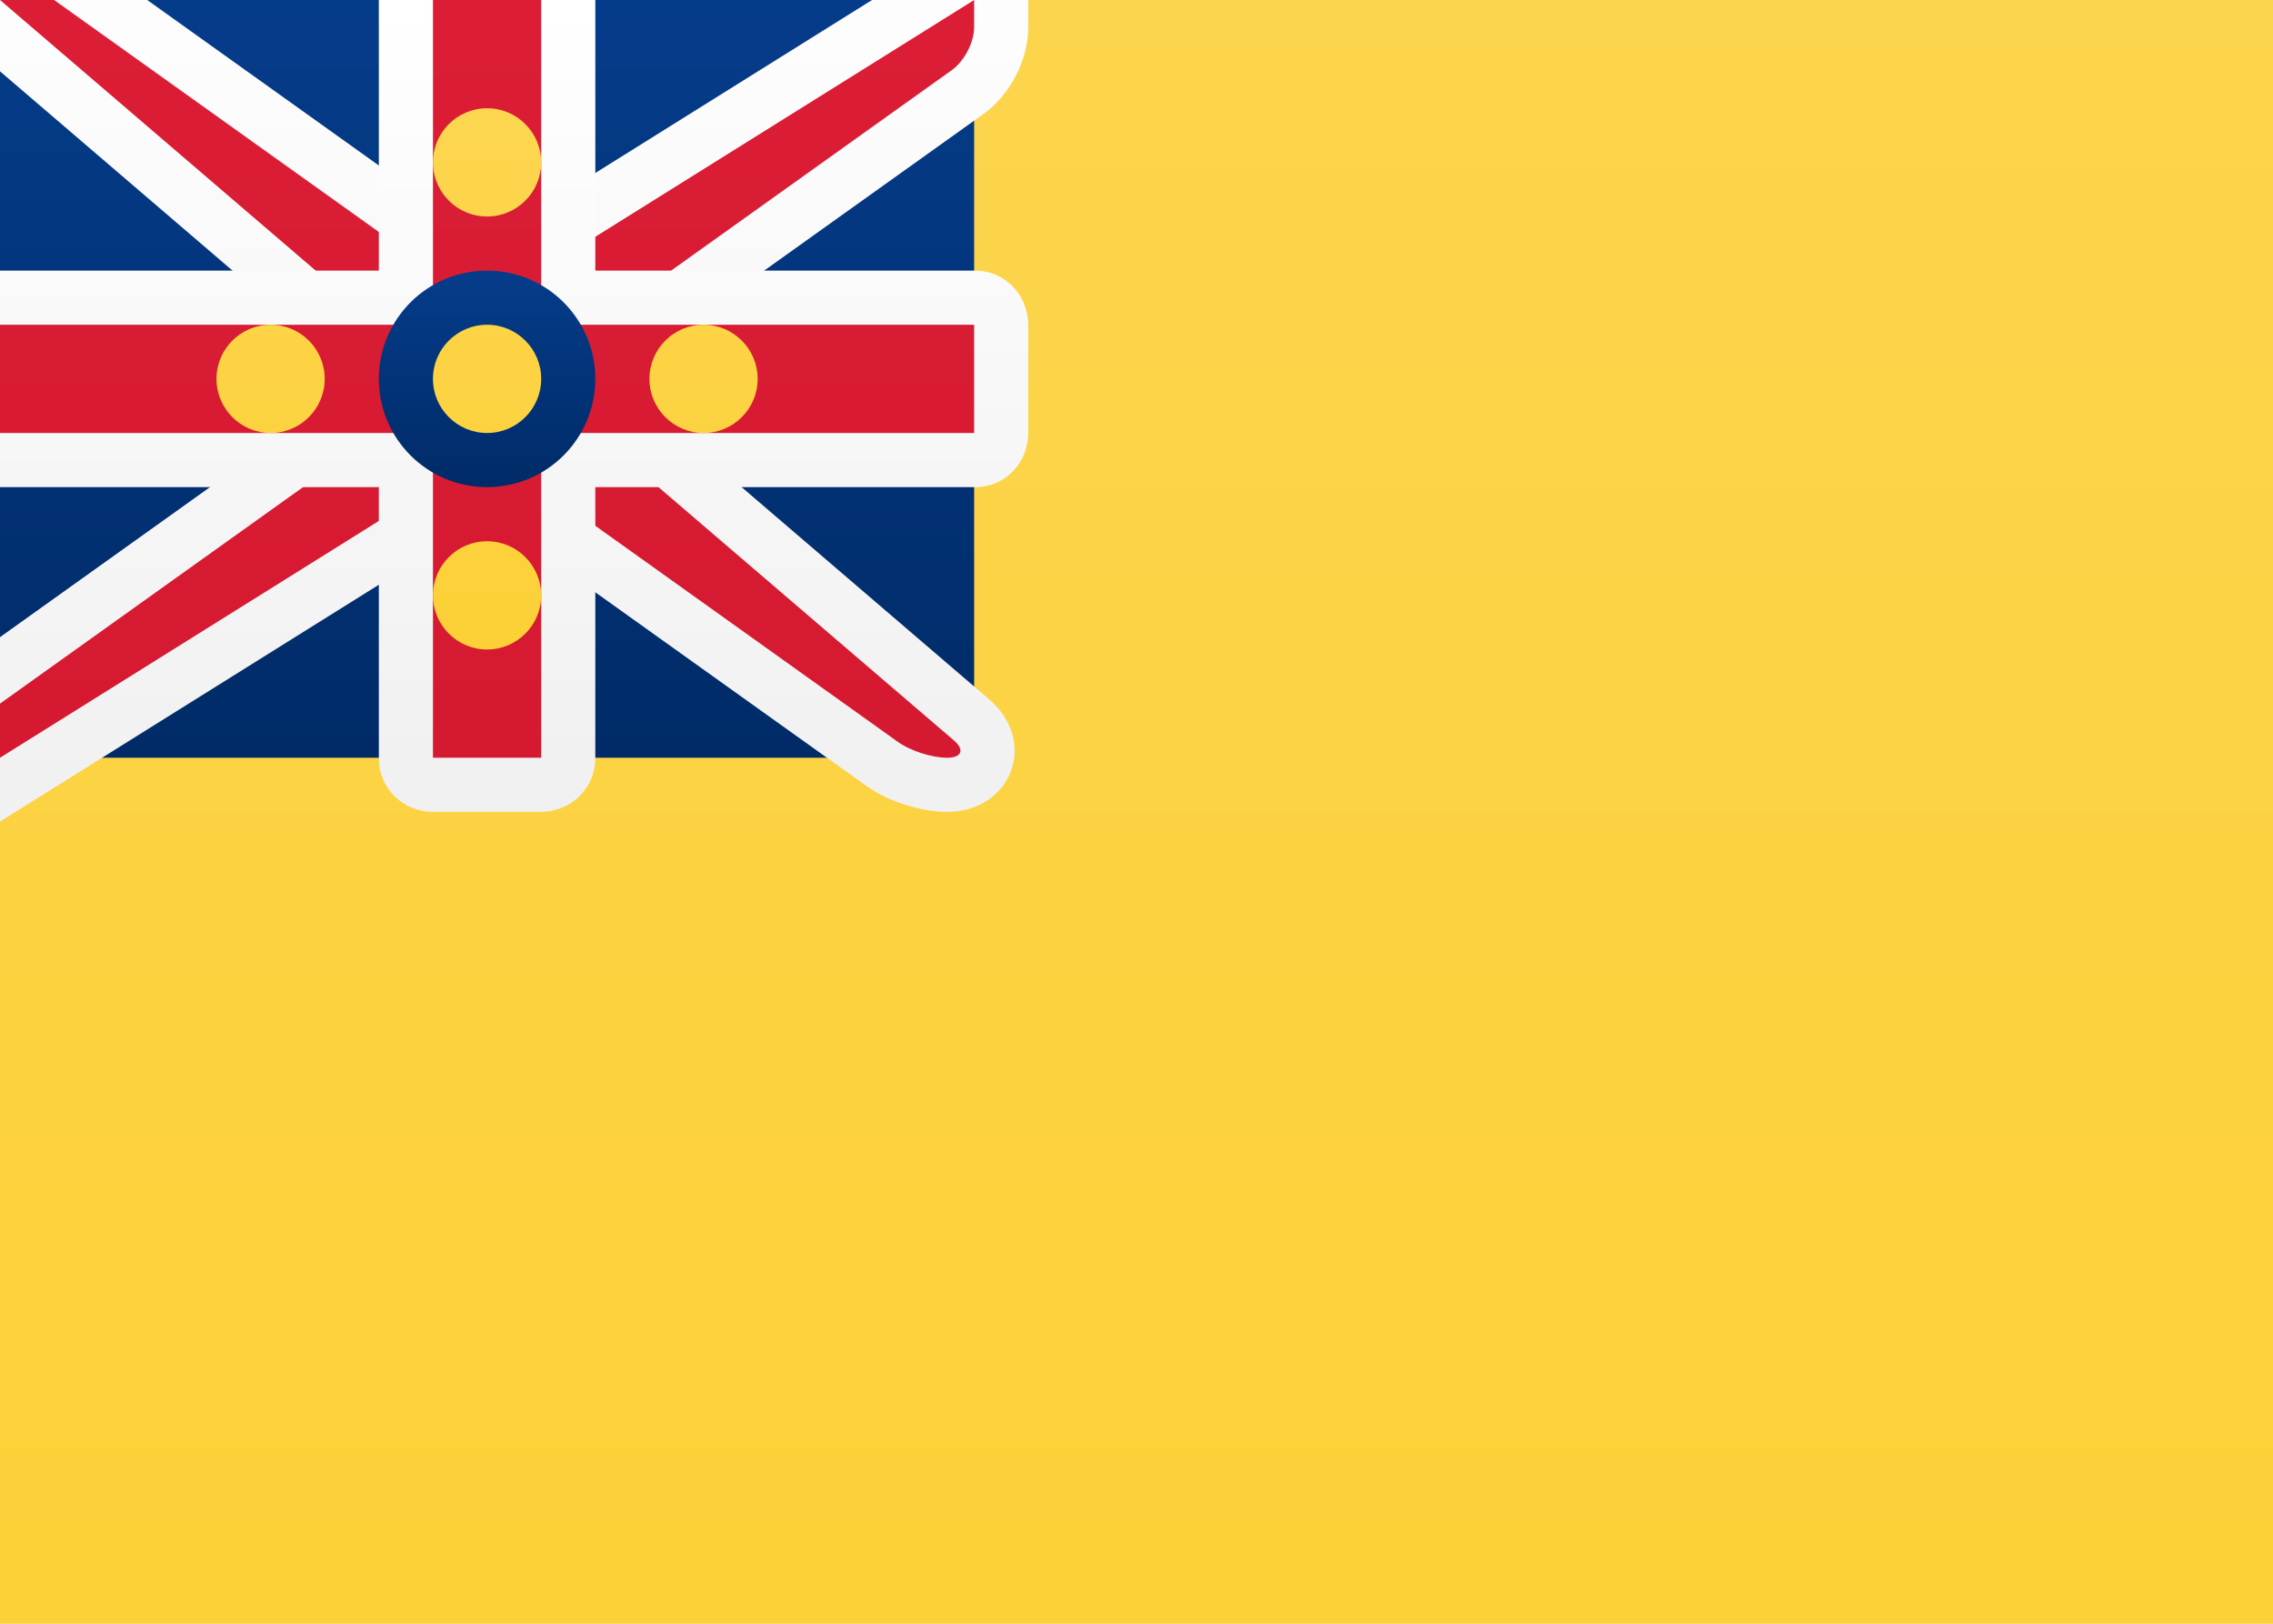
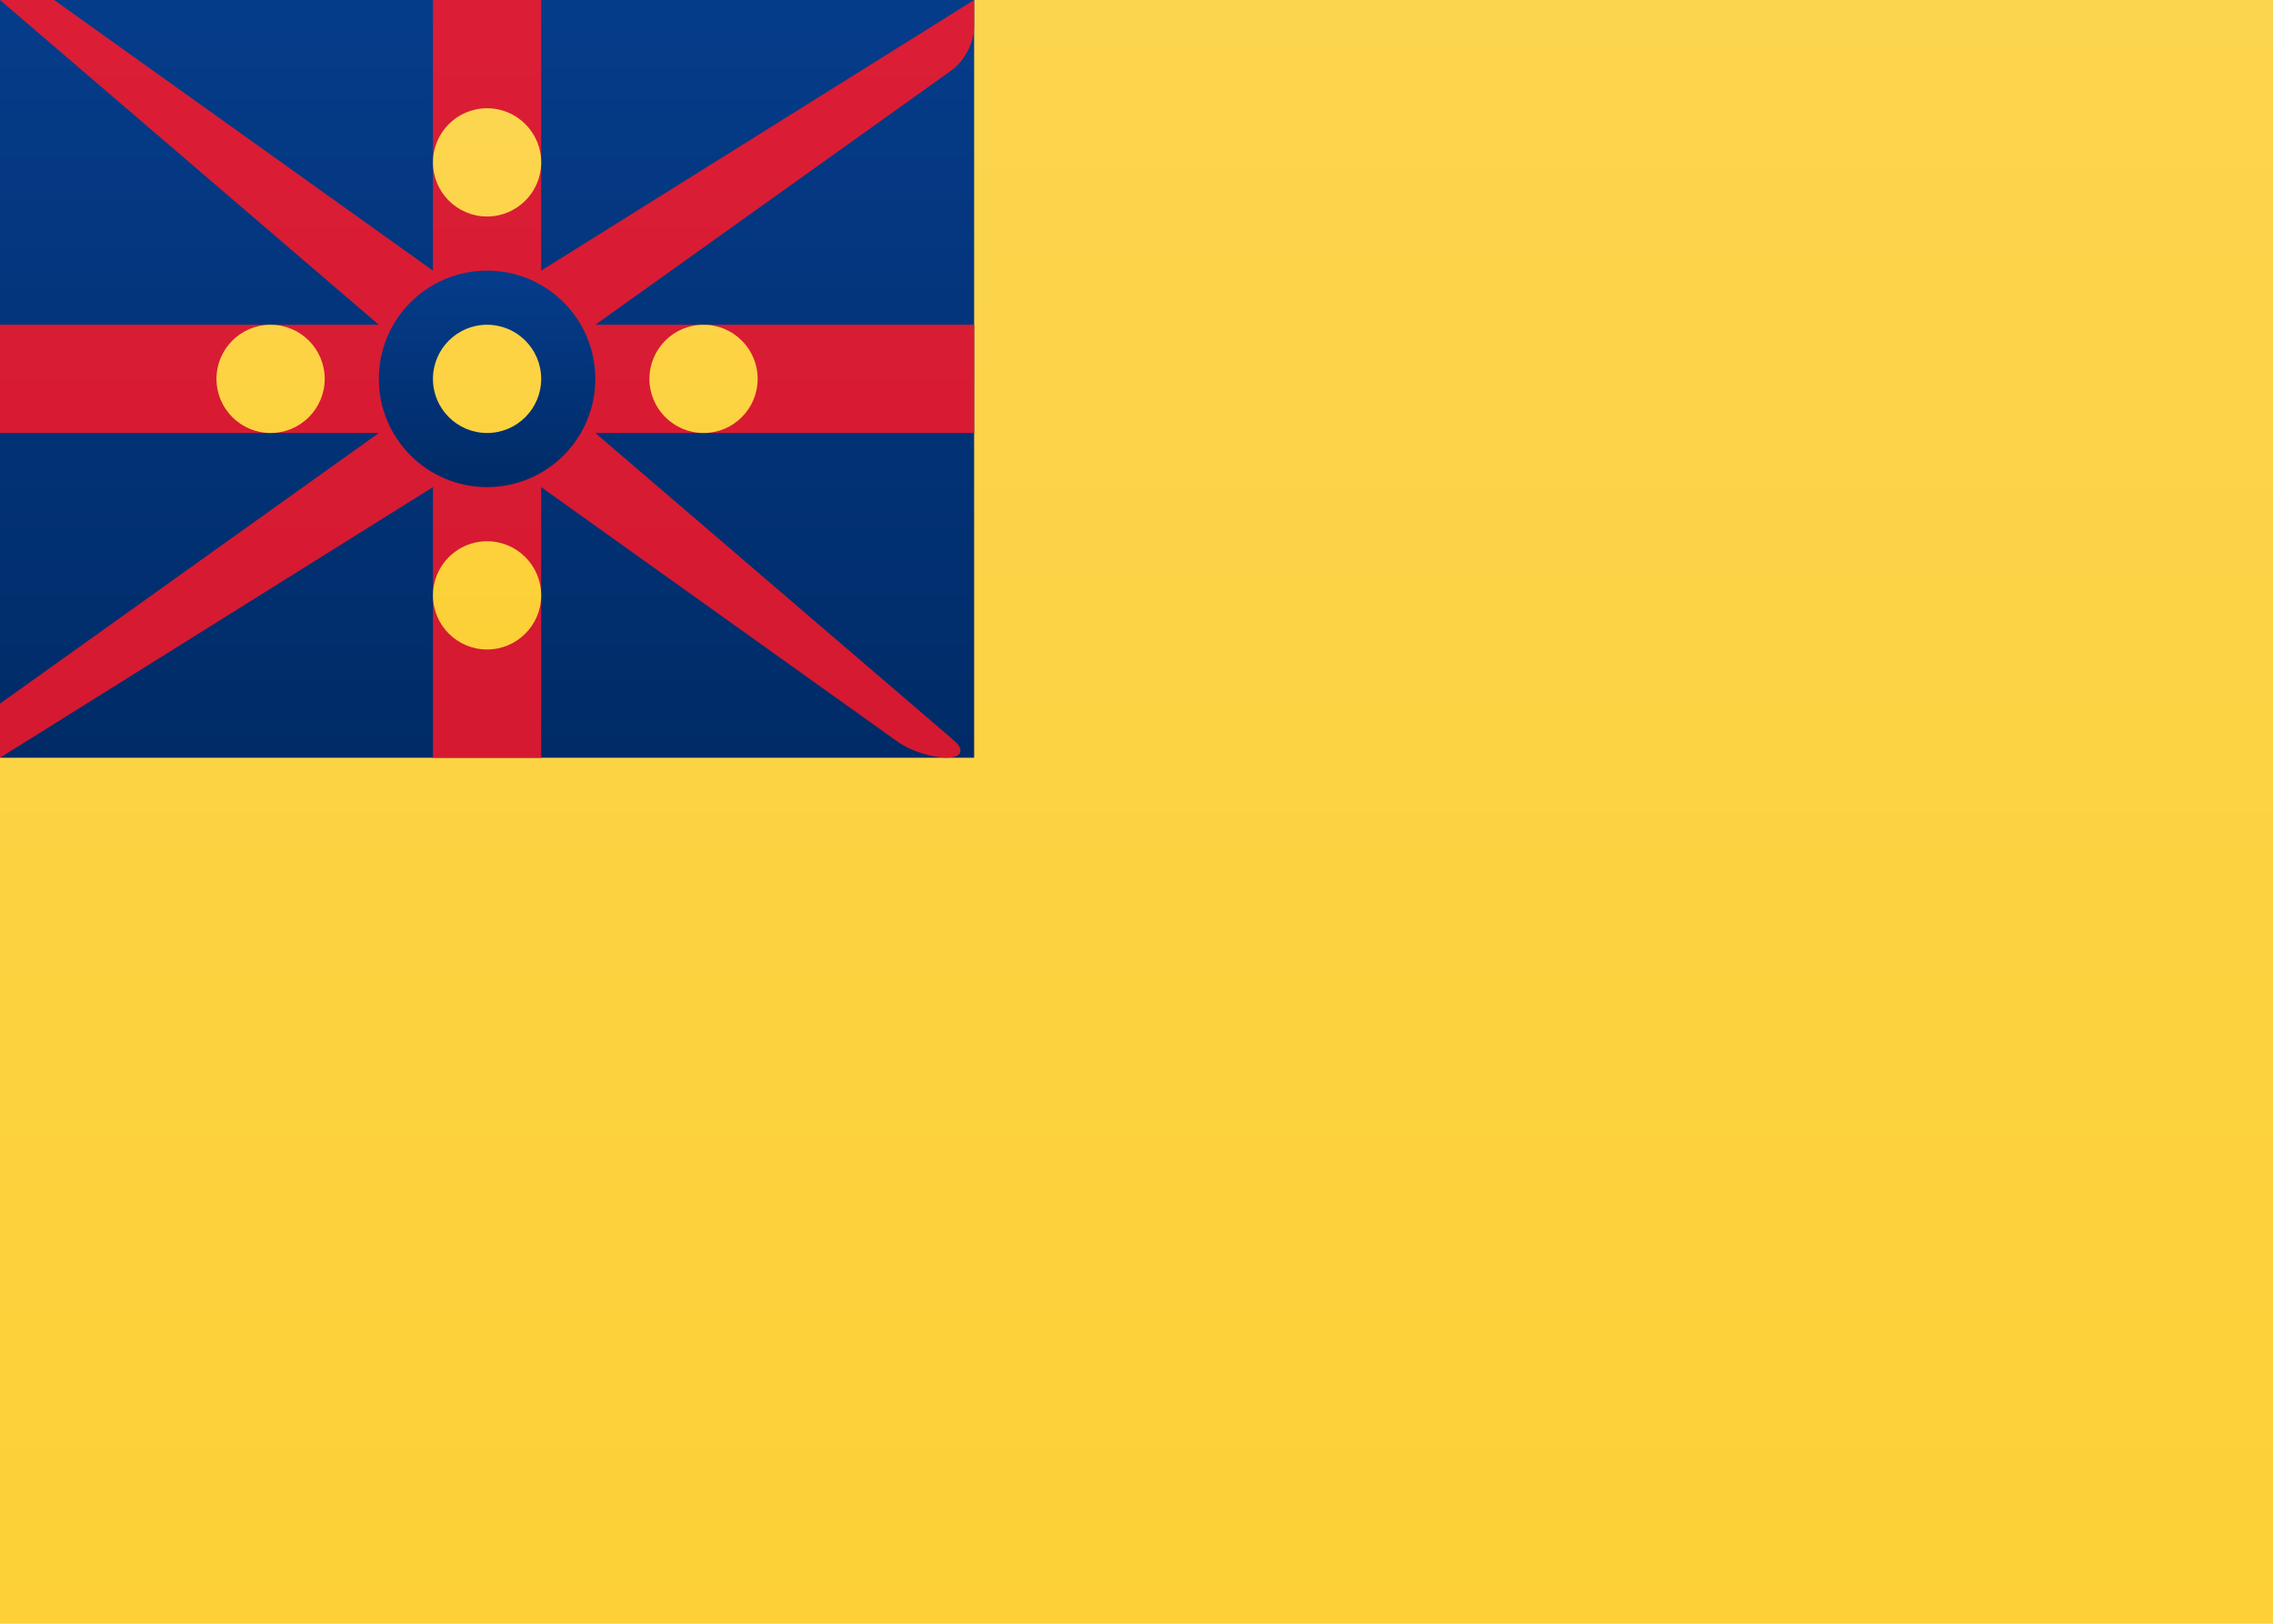
<svg xmlns="http://www.w3.org/2000/svg" width="21px" height="15px" viewBox="0 0 21 15" version="1.1">
  <defs>
    <linearGradient x1="50%" y1="0%" x2="50%" y2="100%" id="linearGradient-1">
      <stop stop-color="#FFFFFF" offset="0%" />
      <stop stop-color="#F0F0F0" offset="100%" />
    </linearGradient>
    <linearGradient x1="50%" y1="0%" x2="50%" y2="100%" id="linearGradient-2">
      <stop stop-color="#FCD54E" offset="0%" />
      <stop stop-color="#FCD036" offset="100%" />
    </linearGradient>
    <linearGradient x1="50%" y1="0%" x2="50%" y2="100%" id="linearGradient-3">
      <stop stop-color="#053C8A" offset="0%" />
      <stop stop-color="#002B67" offset="100%" />
    </linearGradient>
    <linearGradient x1="50%" y1="0%" x2="50%" y2="100%" id="linearGradient-4">
      <stop stop-color="#DB1E36" offset="0%" />
      <stop stop-color="#D51931" offset="100%" />
    </linearGradient>
    <linearGradient x1="50%" y1="0%" x2="50%" y2="100%" id="linearGradient-5">
      <stop stop-color="#FDD650" offset="0%" />
      <stop stop-color="#FCD036" offset="100%" />
    </linearGradient>
  </defs>
  <g id="Symbols" stroke="none" stroke-width="1" fill="none" fill-rule="evenodd">
    <g id="NU">
-       <rect id="FlagBackground" fill="url(#linearGradient-1)" x="0" y="0" width="21" height="15" />
+       <rect id="FlagBackground" x="0" y="0" width="21" height="15" />
      <rect id="Mask-Copy" fill="url(#linearGradient-2)" x="0" y="0" width="21" height="15" />
      <rect id="Rectangle-1476" fill="url(#linearGradient-3)" x="0" y="0" width="9" height="7" />
-       <path d="M3,3.23 L-1.352,-0.5 L0.66,-0.5 L4.16,2 L4.857,2 L9.5,-0.902 L9.5,0.25 C9.5,0.553 9.333,0.877 9.082,1.056 L6,3.257 L6,3.77 L9.137,6.459 C9.599,6.855 9.341,7.5 8.75,7.5 C8.505,7.5 8.205,7.404 8.001,7.258 L4.84,5 L4.143,5 L-0.5,7.902 L-0.5,6.243 L3,3.743 L3,3.23 Z" id="Rectangle-36" fill="url(#linearGradient-1)" fill-rule="nonzero" />
+       <path d="M3,3.23 L-1.352,-0.5 L0.66,-0.5 L4.16,2 L4.857,2 L9.5,-0.902 L9.5,0.25 C9.5,0.553 9.333,0.877 9.082,1.056 L6,3.257 L6,3.77 L9.137,6.459 C9.599,6.855 9.341,7.5 8.75,7.5 C8.505,7.5 8.205,7.404 8.001,7.258 L4.84,5 L4.143,5 L-0.5,7.902 L-0.5,6.243 L3,3.743 L3,3.23 Z" id="Rectangle-36" fill-rule="nonzero" />
      <path d="M3.5,3 L-4.4408921e-16,7.10542736e-15 L0.5,7.10542736e-15 L4,2.5 L5,2.5 L9,7.10542736e-15 L9,0.25 C9,0.388 8.913,0.562 8.792,0.649 L5.5,3 L5.5,4 L8.812,6.839 C8.916,6.928 8.884,7 8.75,7 L8.75,7 C8.612,7 8.413,6.938 8.292,6.851 L5,4.5 L4,4.5 L-4.4408921e-16,7 L-4.4408921e-16,6.5 L3.5,4 L3.5,3 Z" id="Rectangle-36" fill="url(#linearGradient-4)" />
-       <path d="M-4.4408921e-16,2.5 L-4.4408921e-16,4.5 L3.5,4.5 L3.5,7.005 C3.5,7.278 3.714,7.5 4.005,7.5 L4.995,7.5 C5.274,7.5 5.5,7.284 5.5,7.005 L5.5,4.5 L9.01,4.5 C9.28,4.5 9.5,4.286 9.5,3.995 L9.5,3.005 C9.5,2.726 9.285,2.5 9.01,2.5 L5.5,2.5 L5.5,7.10542736e-15 L3.5,7.10542736e-15 L3.5,2.5 L-4.4408921e-16,2.5 Z" id="Rectangle-2" fill="url(#linearGradient-1)" />
+       <path d="M-4.4408921e-16,2.5 L-4.4408921e-16,4.5 L3.5,4.5 L3.5,7.005 C3.5,7.278 3.714,7.5 4.005,7.5 L4.995,7.5 C5.274,7.5 5.5,7.284 5.5,7.005 L5.5,4.5 L9.01,4.5 C9.28,4.5 9.5,4.286 9.5,3.995 L9.5,3.005 C9.5,2.726 9.285,2.5 9.01,2.5 L5.5,2.5 L5.5,7.10542736e-15 L3.5,7.10542736e-15 L3.5,2.5 L-4.4408921e-16,2.5 Z" id="Rectangle-2" />
      <polygon id="Rectangle-36" fill="url(#linearGradient-4)" points="-4.4408921e-16 3 4 3 4 2.5 4 7.10542736e-15 5 7.10542736e-15 5 2.5 5 3 9 3 9 4 5 4 5 4.5 5 7 4 7 4 4.5 4 4 -4.4408921e-16 4" />
      <circle id="Oval-316" fill="url(#linearGradient-3)" cx="4.5" cy="3.5" r="1" />
      <path d="M4.5,4 C4.224,4 4,3.776 4,3.5 C4,3.224 4.224,3 4.5,3 C4.776,3 5,3.224 5,3.5 C5,3.776 4.776,4 4.5,4 Z M6.5,4 C6.224,4 6,3.776 6,3.5 C6,3.224 6.224,3 6.5,3 C6.776,3 7,3.224 7,3.5 C7,3.776 6.776,4 6.5,4 Z M2.5,4 C2.224,4 2,3.776 2,3.5 C2,3.224 2.224,3 2.5,3 C2.776,3 3,3.224 3,3.5 C3,3.776 2.776,4 2.5,4 Z M4.5,2 C4.224,2 4,1.776 4,1.5 C4,1.224 4.224,1 4.5,1 C4.776,1 5,1.224 5,1.5 C5,1.776 4.776,2 4.5,2 Z M4.5,6 C4.224,6 4,5.776 4,5.5 C4,5.224 4.224,5 4.5,5 C4.776,5 5,5.224 5,5.5 C5,5.776 4.776,6 4.5,6 Z" id="Combined-Shape" fill="url(#linearGradient-5)" />
    </g>
  </g>
</svg>
